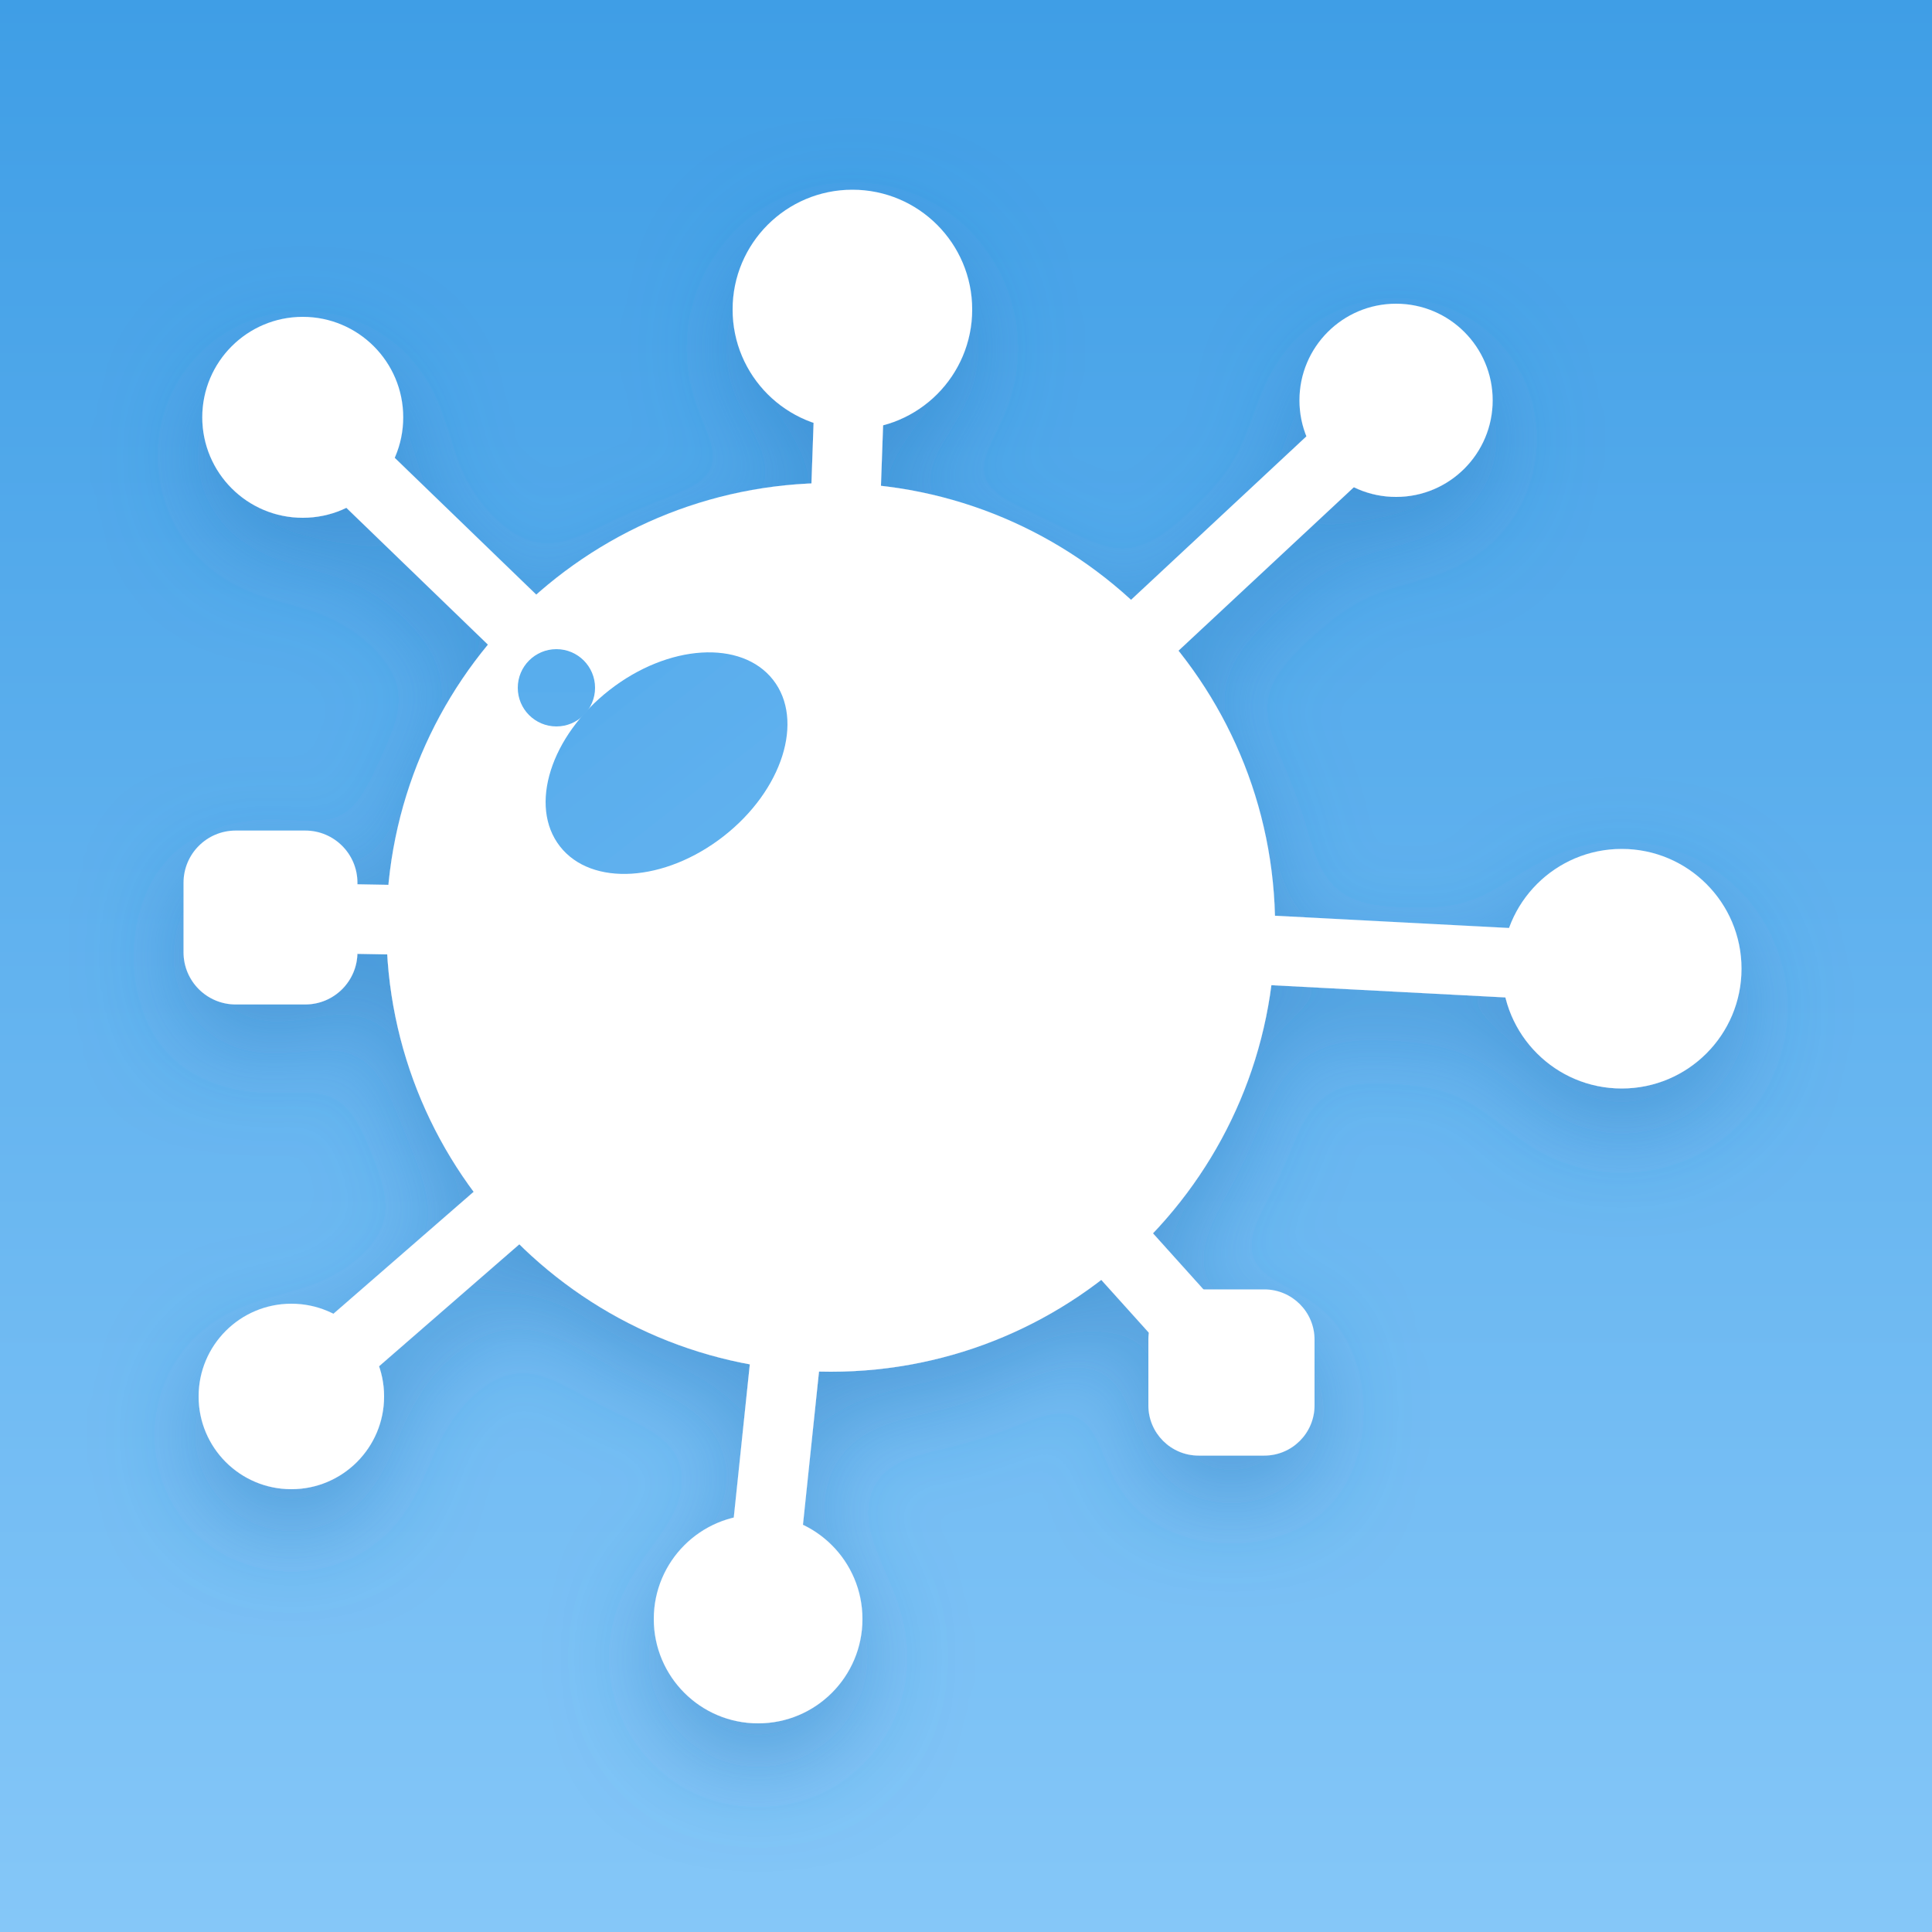
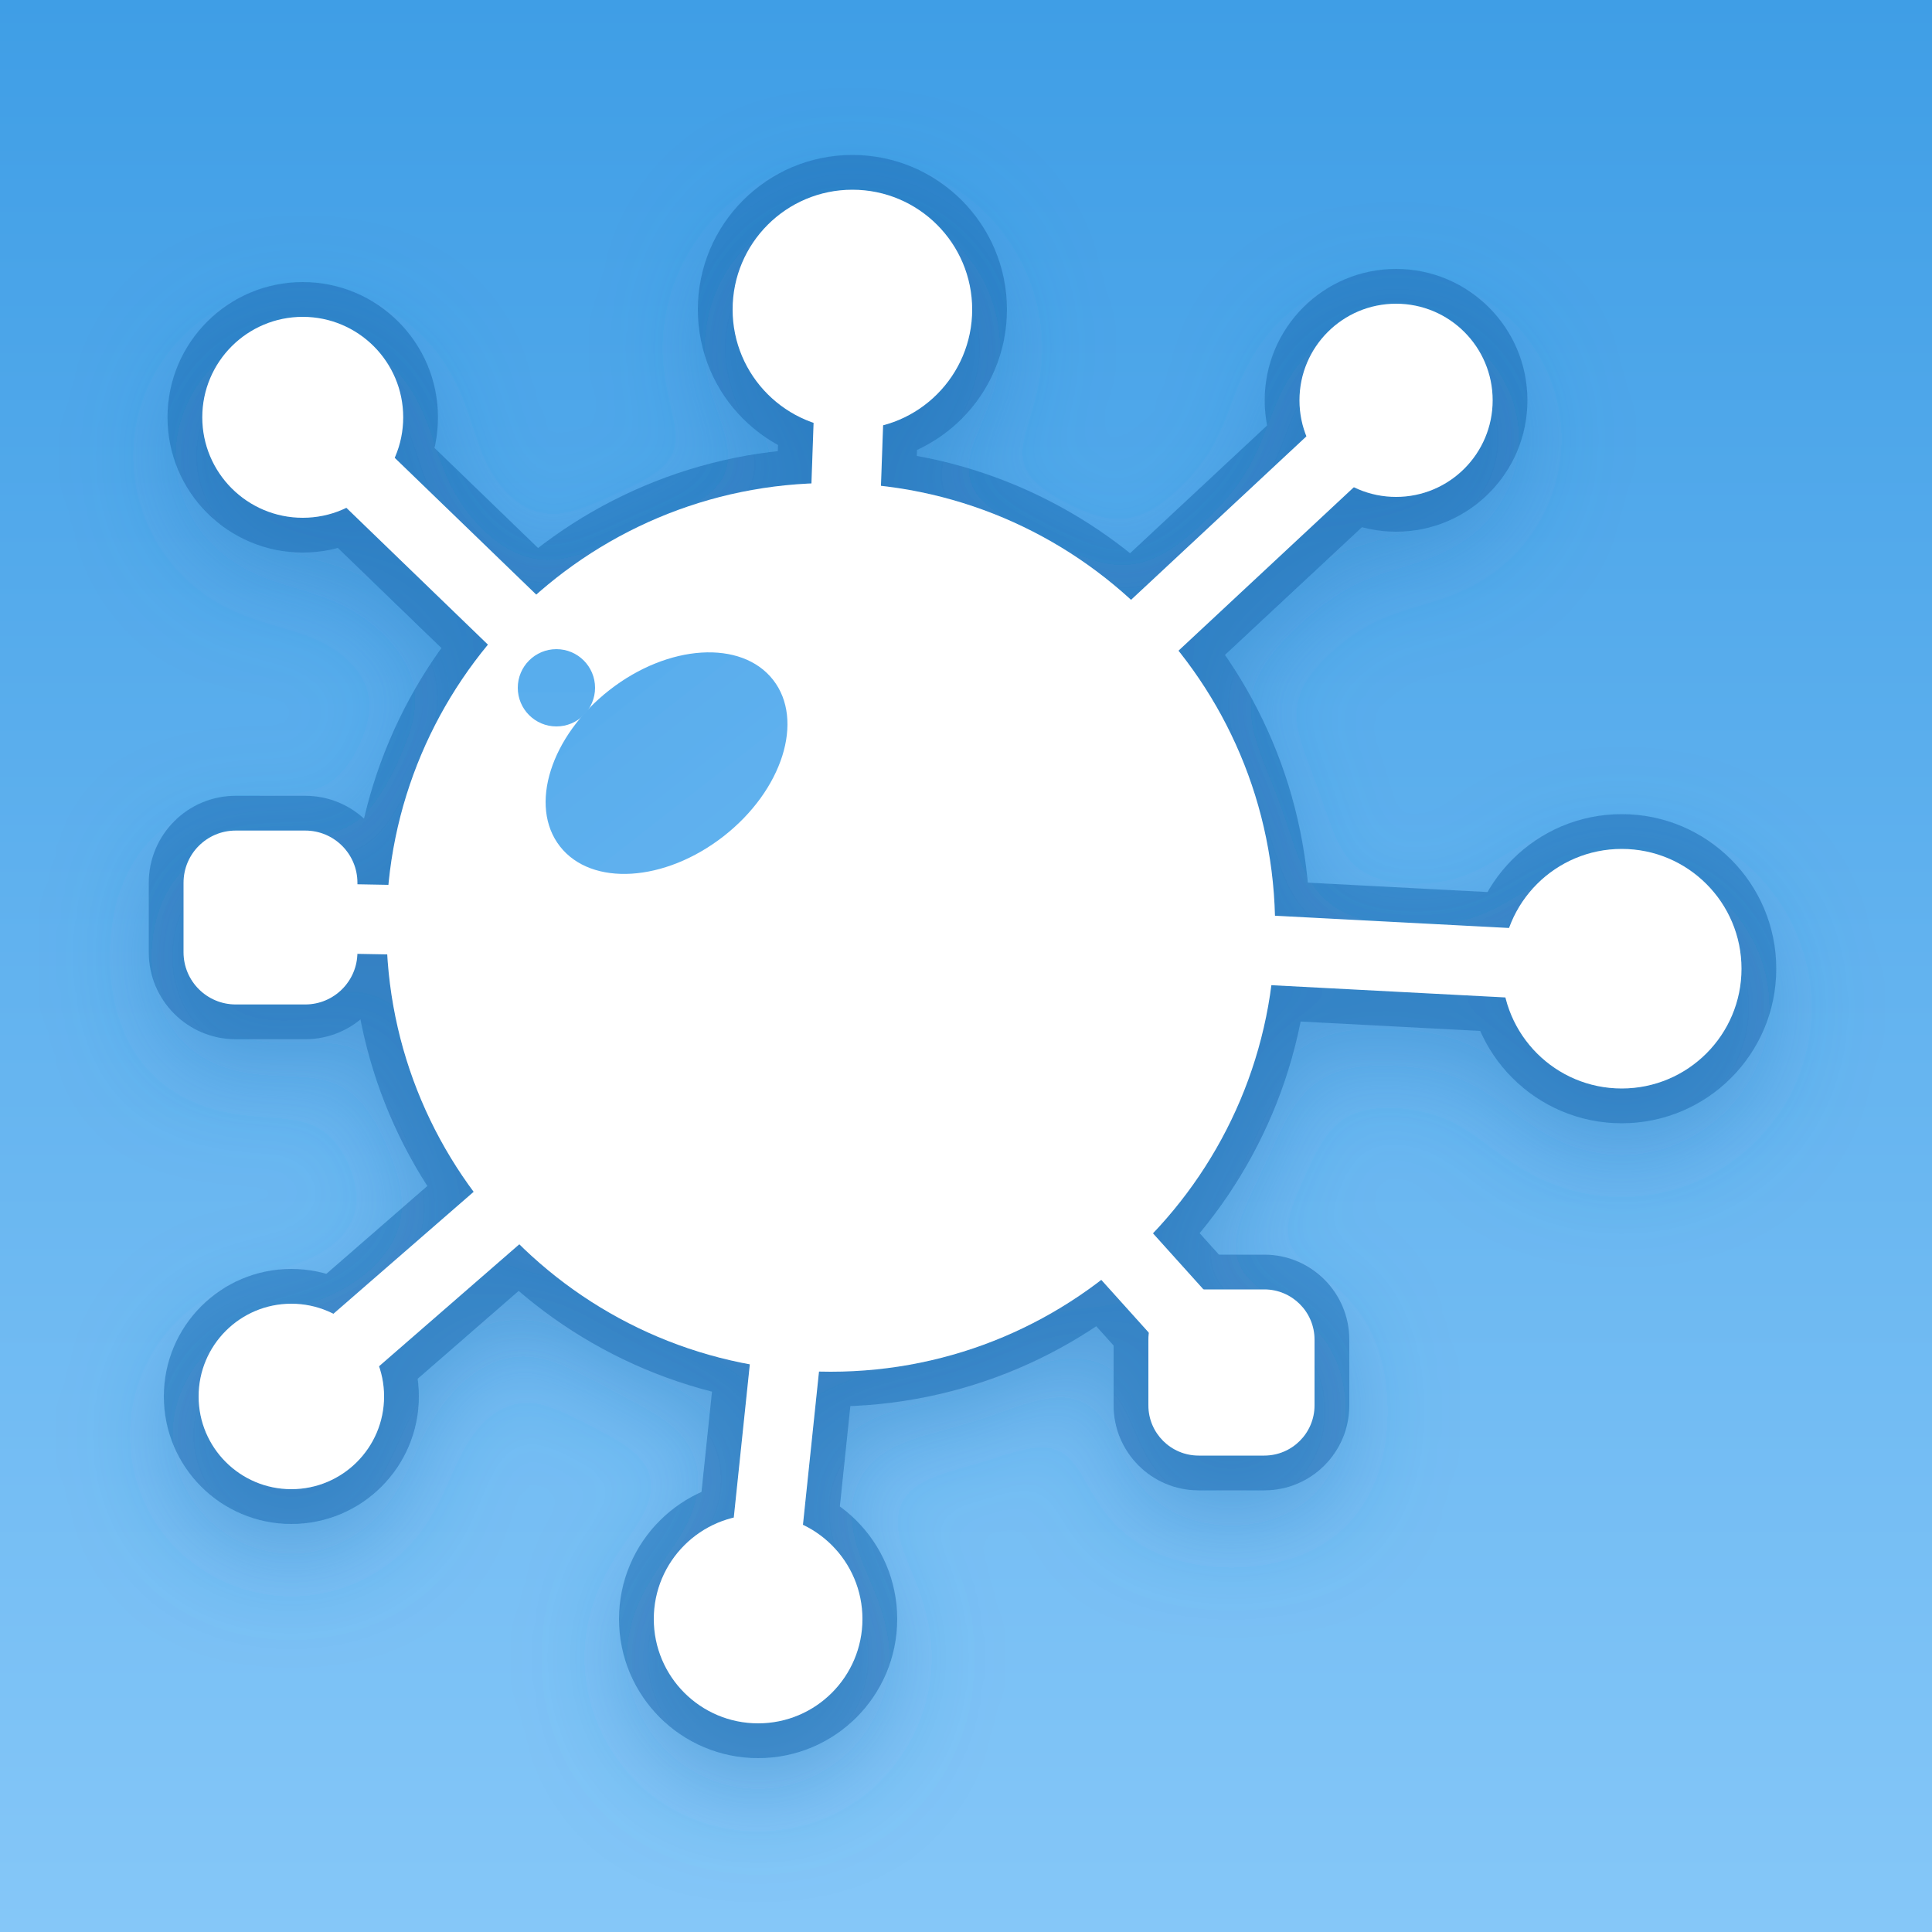
<svg xmlns="http://www.w3.org/2000/svg" viewBox="0 0 100 100">
  <defs>
    <linearGradient id="sky" x1="0" y1="0" x2="0" y2="100" gradientUnits="userSpaceOnUse">
      <stop offset="0" stop-color="#3F9EE6" />
      <stop offset="1" stop-color="#85C7F8" />
    </linearGradient>
    <filter id="soft" x="-30%" y="-30%" width="160%" height="160%">
      <feDropShadow dx="0" dy="2" stdDeviation="2.5" flood-color="#2E7FC2" flood-opacity="0.5" />
    </filter>
  </defs>
  <rect width="100" height="100" fill="url(#sky)" />
  <g transform="translate(-7,-2) scale(1.0)" filter="url(#soft)">
+     <g opacity="0.55">
+       <path d="M 63.90 37.04 L 79.26 22.72 M 68.97 50.99 L 90.94 52.14 M 50.66 31.01 L 51.12 18.02 M 36.33 36.80 L 22.67 23.60 M 62.71 64.12 L 70.74 73.04 M 48.01 68.90 L 46.24 85.80 M 31.00 49.67 L 21.00 49.49 M 35.66 62.47 L 22.08 74.28" fill="none" stroke="#1B6DB3" stroke-width="7.2" stroke-linecap="round" />
+       <circle cx="79.26" cy="22.72" r="6.8" fill="#1B6DB3" />
+       <circle cx="90.94" cy="52.14" r="8" fill="#1B6DB3" />
+       <circle cx="51.12" cy="18.02" r="8" fill="#1B6DB3" />
+       <circle cx="22.67" cy="23.60" r="7" fill="#1B6DB3" />
+       <rect x="64.64" y="66.94" width="12.2" height="12.2" rx="4.4" fill="#1B6DB3" />
+       <circle cx="46.24" cy="85.80" r="7.2" fill="#1B6DB3" />
+       <rect x="14.70" y="43.19" width="12.6" height="12.6" rx="4.5" fill="#1B6DB3" />
+       <circle cx="22.08" cy="74.28" r="6.6" fill="#1B6DB3" />
+       <circle cx="50" cy="50" r="24.8" fill="#1B6DB3" />
+     </g>
    <path d="M 63.90 37.04 L 79.26 22.72 M 68.97 50.99 L 90.94 52.14 M 50.66 31.01 L 51.12 18.02 M 36.33 36.80 L 22.67 23.60 M 62.71 64.12 L 70.74 73.04 M 48.01 68.90 L 46.24 85.80 M 31.00 49.67 L 21.00 49.49 M 35.66 62.47 L 22.08 74.28" fill="none" stroke="white" stroke-width="3.6" stroke-linecap="round" />
    <circle cx="79.26" cy="22.72" r="5" fill="white" />
    <circle cx="90.94" cy="52.14" r="6.2" fill="white" />
    <circle cx="51.12" cy="18.02" r="6.2" fill="white" />
    <circle cx="22.67" cy="23.60" r="5.2" fill="white" />
    <rect x="66.44" y="68.74" width="8.6" height="8.6" rx="2.6" fill="white" />
    <circle cx="46.24" cy="85.80" r="5.4" fill="white" />
    <rect x="16.50" y="44.99" width="9" height="9" rx="2.7" fill="white" />
    <circle cx="22.08" cy="74.28" r="4.8" fill="white" />
    <circle cx="50" cy="50" r="23" fill="white" />
    <ellipse cx="41.5" cy="41.5" rx="7" ry="4.8" transform="rotate(-38 41.5 41.5)" fill="url(#sky)" />
    <circle cx="35.8" cy="37.6" r="2" fill="url(#sky)" />
  </g>
</svg>
